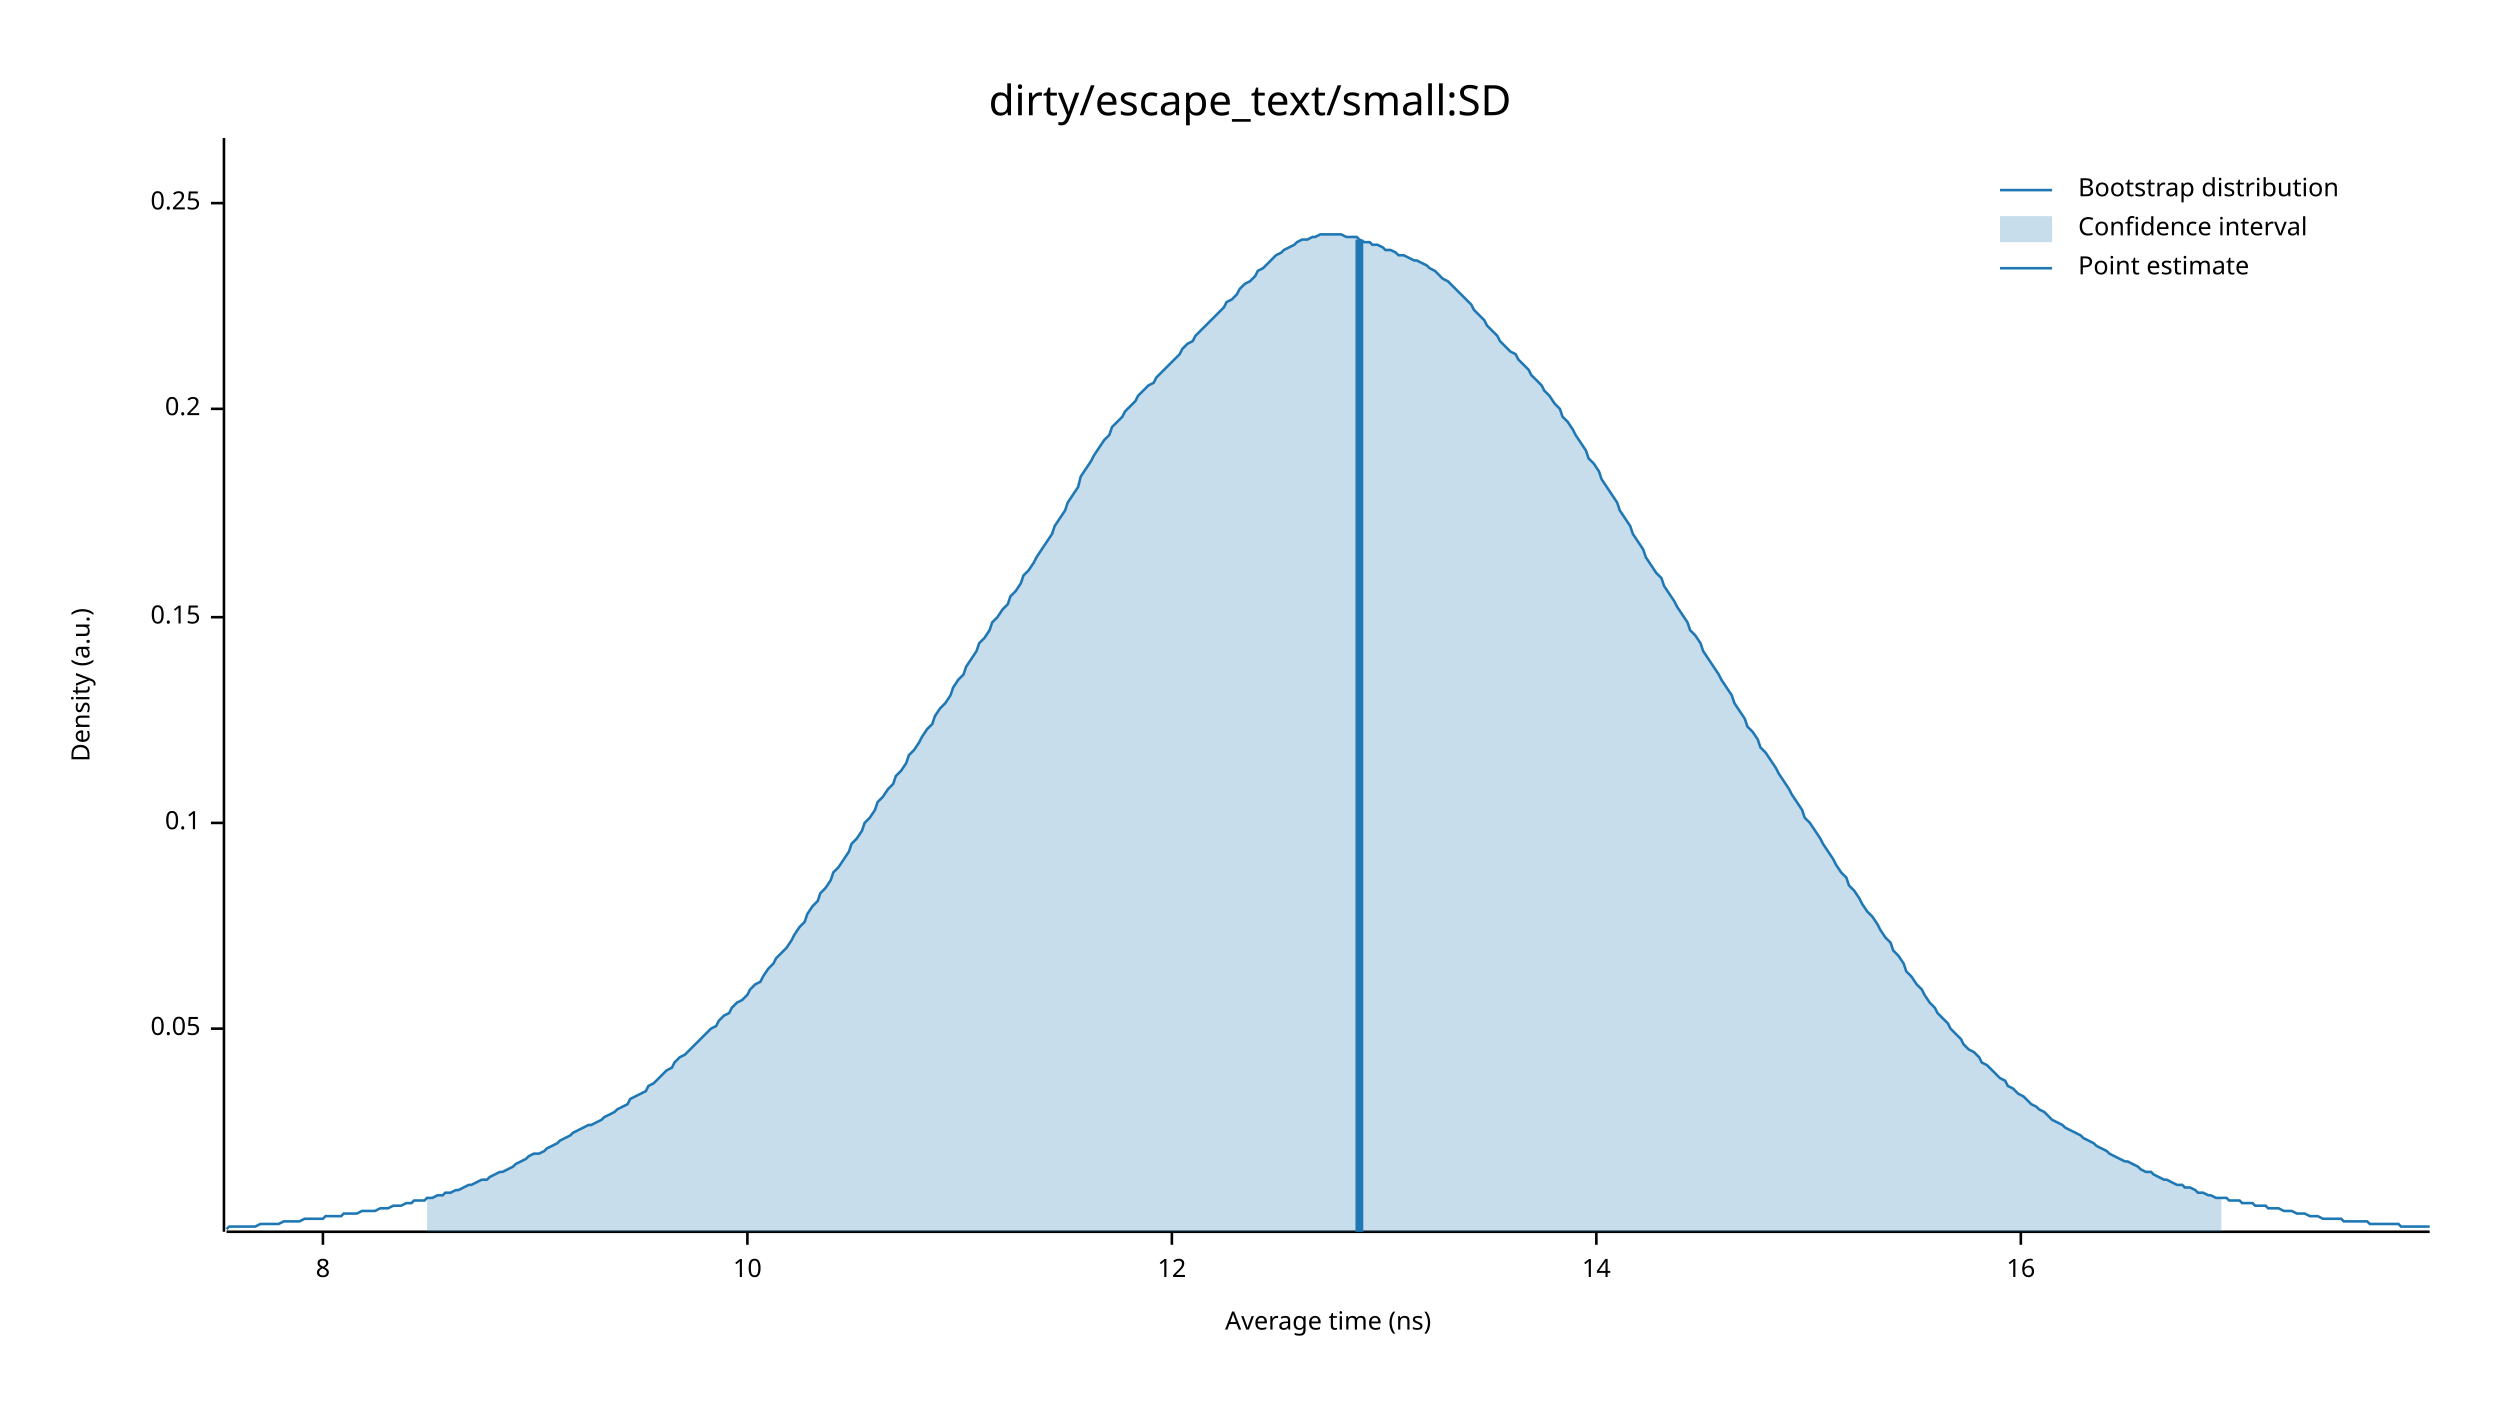
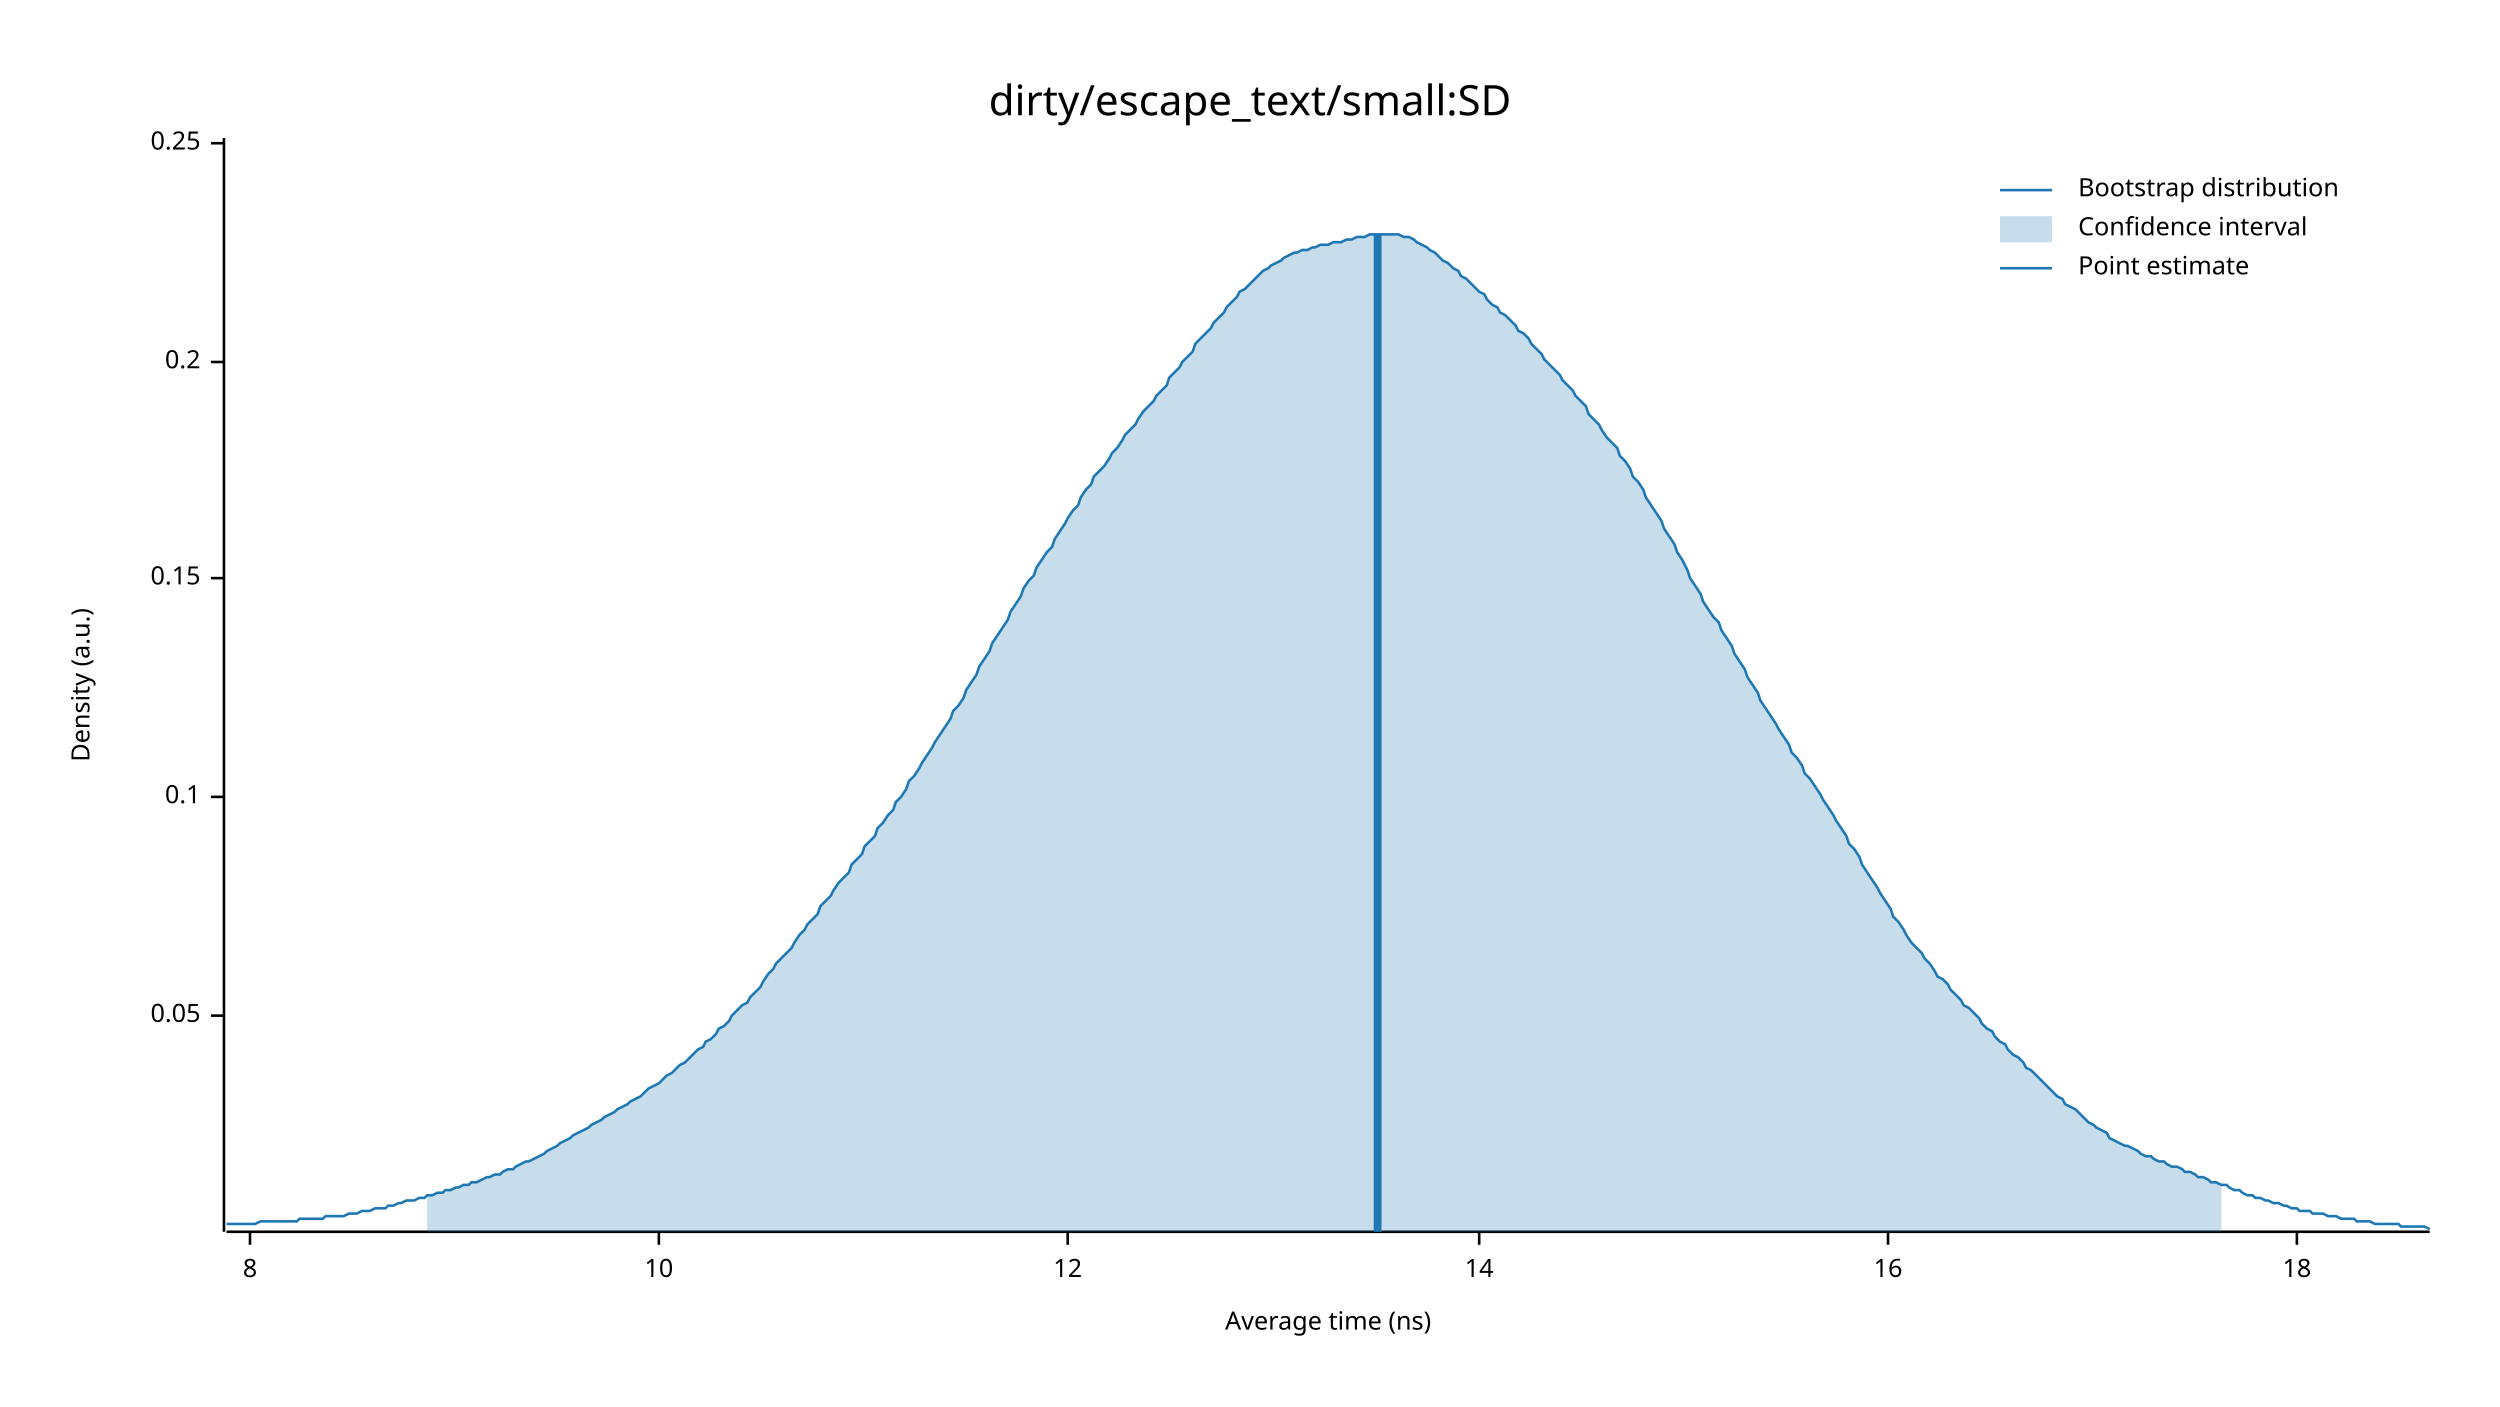
<svg xmlns="http://www.w3.org/2000/svg" width="960" height="540" viewBox="0 0 960 540">
  <text x="480" y="32" dy="0.76em" text-anchor="middle" font-family="sans-serif" font-size="16.129" opacity="1" fill="#000000">
dirty/escape_text/small:SD
</text>
  <text x="27" y="263" dy="0.76em" text-anchor="middle" font-family="sans-serif" font-size="9.677" opacity="1" fill="#000000" transform="rotate(270, 27, 263)">
Density (a.u.)
</text>
  <text x="510" y="513" dy="-0.5ex" text-anchor="middle" font-family="sans-serif" font-size="9.677" opacity="1" fill="#000000">
Average time (ns)
</text>
  <polyline fill="none" opacity="1" stroke="#000000" stroke-width="1" points="86,53 86,473 " />
-   <text x="77" y="395" dy="0.5ex" text-anchor="end" font-family="sans-serif" font-size="9.677" opacity="1" fill="#000000">
+   <text x="77" y="390" dy="0.5ex" text-anchor="end" font-family="sans-serif" font-size="9.677" opacity="1" fill="#000000">
0.05
</text>
-   <polyline fill="none" opacity="1" stroke="#000000" stroke-width="1" points="81,395 86,395 " />
-   <text x="77" y="316" dy="0.5ex" text-anchor="end" font-family="sans-serif" font-size="9.677" opacity="1" fill="#000000">
+   <polyline fill="none" opacity="1" stroke="#000000" stroke-width="1" points="81,390 86,390 " />
+   <text x="77" y="306" dy="0.5ex" text-anchor="end" font-family="sans-serif" font-size="9.677" opacity="1" fill="#000000">
0.1
</text>
-   <polyline fill="none" opacity="1" stroke="#000000" stroke-width="1" points="81,316 86,316 " />
-   <text x="77" y="237" dy="0.5ex" text-anchor="end" font-family="sans-serif" font-size="9.677" opacity="1" fill="#000000">
+   <polyline fill="none" opacity="1" stroke="#000000" stroke-width="1" points="81,306 86,306 " />
+   <text x="77" y="222" dy="0.5ex" text-anchor="end" font-family="sans-serif" font-size="9.677" opacity="1" fill="#000000">
0.15
</text>
-   <polyline fill="none" opacity="1" stroke="#000000" stroke-width="1" points="81,237 86,237 " />
-   <text x="77" y="157" dy="0.5ex" text-anchor="end" font-family="sans-serif" font-size="9.677" opacity="1" fill="#000000">
+   <polyline fill="none" opacity="1" stroke="#000000" stroke-width="1" points="81,222 86,222 " />
+   <text x="77" y="139" dy="0.5ex" text-anchor="end" font-family="sans-serif" font-size="9.677" opacity="1" fill="#000000">
0.2
</text>
-   <polyline fill="none" opacity="1" stroke="#000000" stroke-width="1" points="81,157 86,157 " />
-   <text x="77" y="78" dy="0.5ex" text-anchor="end" font-family="sans-serif" font-size="9.677" opacity="1" fill="#000000">
+   <polyline fill="none" opacity="1" stroke="#000000" stroke-width="1" points="81,139 86,139 " />
+   <text x="77" y="55" dy="0.5ex" text-anchor="end" font-family="sans-serif" font-size="9.677" opacity="1" fill="#000000">
0.25
</text>
-   <polyline fill="none" opacity="1" stroke="#000000" stroke-width="1" points="81,78 86,78 " />
+   <polyline fill="none" opacity="1" stroke="#000000" stroke-width="1" points="81,55 86,55 " />
  <polyline fill="none" opacity="1" stroke="#000000" stroke-width="1" points="87,473 933,473 " />
-   <text x="124" y="483" dy="0.76em" text-anchor="middle" font-family="sans-serif" font-size="9.677" opacity="1" fill="#000000">
+   <text x="96" y="483" dy="0.76em" text-anchor="middle" font-family="sans-serif" font-size="9.677" opacity="1" fill="#000000">
8
</text>
-   <polyline fill="none" opacity="1" stroke="#000000" stroke-width="1" points="124,473 124,478 " />
-   <text x="287" y="483" dy="0.76em" text-anchor="middle" font-family="sans-serif" font-size="9.677" opacity="1" fill="#000000">
+   <polyline fill="none" opacity="1" stroke="#000000" stroke-width="1" points="96,473 96,478 " />
+   <text x="253" y="483" dy="0.76em" text-anchor="middle" font-family="sans-serif" font-size="9.677" opacity="1" fill="#000000">
10
</text>
-   <polyline fill="none" opacity="1" stroke="#000000" stroke-width="1" points="287,473 287,478 " />
-   <text x="450" y="483" dy="0.76em" text-anchor="middle" font-family="sans-serif" font-size="9.677" opacity="1" fill="#000000">
+   <polyline fill="none" opacity="1" stroke="#000000" stroke-width="1" points="253,473 253,478 " />
+   <text x="410" y="483" dy="0.76em" text-anchor="middle" font-family="sans-serif" font-size="9.677" opacity="1" fill="#000000">
12
</text>
-   <polyline fill="none" opacity="1" stroke="#000000" stroke-width="1" points="450,473 450,478 " />
-   <text x="613" y="483" dy="0.76em" text-anchor="middle" font-family="sans-serif" font-size="9.677" opacity="1" fill="#000000">
+   <polyline fill="none" opacity="1" stroke="#000000" stroke-width="1" points="410,473 410,478 " />
+   <text x="568" y="483" dy="0.76em" text-anchor="middle" font-family="sans-serif" font-size="9.677" opacity="1" fill="#000000">
14
</text>
-   <polyline fill="none" opacity="1" stroke="#000000" stroke-width="1" points="613,473 613,478 " />
-   <text x="776" y="483" dy="0.76em" text-anchor="middle" font-family="sans-serif" font-size="9.677" opacity="1" fill="#000000">
+   <polyline fill="none" opacity="1" stroke="#000000" stroke-width="1" points="568,473 568,478 " />
+   <text x="725" y="483" dy="0.76em" text-anchor="middle" font-family="sans-serif" font-size="9.677" opacity="1" fill="#000000">
16
</text>
-   <polyline fill="none" opacity="1" stroke="#000000" stroke-width="1" points="776,473 776,478 " />
-   <polyline fill="none" opacity="1" stroke="#1F78B4" stroke-width="1" points="87,472 88,471 90,471 92,471 93,471 95,471 97,471 98,471 100,470 102,470 103,470 105,470 107,470 109,469 110,469 112,469 114,469 115,469 117,468 119,468 120,468 122,468 124,468 125,467 127,467 129,467 131,467 132,466 134,466 136,466 137,466 139,465 141,465 142,465 144,465 146,464 148,464 149,464 151,463 153,463 154,463 156,462 158,462 159,461 161,461 163,461 164,460 166,460 168,459 170,459 171,458 173,458 175,457 176,457 178,456 180,455 181,455 183,454 185,453 187,453 188,452 190,451 192,450 193,450 195,449 197,448 198,447 200,446 202,445 203,444 205,443 207,443 209,442 210,441 212,440 214,439 215,438 217,437 219,436 220,435 222,434 224,433 226,432 227,432 229,431 231,430 232,429 234,428 236,427 237,426 239,425 241,424 242,422 244,421 246,420 248,419 249,417 251,416 253,414 254,413 256,411 258,410 259,408 261,406 263,405 265,403 266,402 268,400 270,398 271,397 273,395 275,394 276,392 278,390 280,389 281,387 283,385 285,384 287,382 288,380 290,378 292,377 293,375 295,372 297,370 298,368 300,366 302,364 304,361 305,359 307,356 309,354 310,351 312,348 314,346 315,343 317,341 319,338 320,335 322,333 324,330 326,327 327,324 329,322 331,319 332,316 334,314 336,311 337,308 339,306 341,303 343,301 344,298 346,296 348,293 349,290 351,288 353,285 354,283 356,280 358,278 359,275 361,272 363,270 365,267 366,264 368,261 370,259 371,256 373,253 375,250 376,247 378,245 380,242 381,239 383,237 385,234 387,232 388,229 390,227 392,224 393,221 395,219 397,216 398,214 400,211 402,208 404,205 405,202 407,199 409,196 410,193 412,190 414,187 415,183 417,180 419,177 420,175 422,172 424,169 426,167 427,164 429,162 431,160 432,158 434,156 436,154 437,152 439,150 441,148 443,147 444,145 446,143 448,141 449,140 451,138 453,136 454,134 456,132 458,131 459,129 461,127 463,125 465,123 466,122 468,120 470,118 471,116 473,115 475,113 476,111 478,109 480,108 482,106 483,104 485,103 487,101 488,100 490,98 492,97 493,96 495,95 497,94 498,93 500,92 502,92 504,91 505,91 507,90 509,90 510,90 512,90 514,90 515,90 517,91 519,91 521,91 522,92 524,93 526,93 527,94 529,94 531,95 532,96 534,96 536,97 537,98 539,98 541,99 543,100 544,100 546,101 548,102 549,103 551,104 553,106 554,107 556,108 558,110 560,112 561,113 563,115 565,117 566,119 568,121 570,123 571,125 573,127 575,129 576,131 578,133 580,135 582,136 583,138 585,140 587,142 588,144 590,146 592,148 593,150 595,152 597,155 599,157 600,160 602,162 604,165 605,167 607,170 609,173 610,176 612,178 614,181 615,184 617,187 619,190 621,193 622,196 624,199 626,202 627,205 629,208 631,211 632,214 634,217 636,220 638,222 639,225 641,228 643,231 644,233 646,236 648,239 649,242 651,244 653,247 654,250 656,253 658,256 660,259 661,261 663,264 665,267 666,270 668,273 670,276 671,279 673,281 675,284 676,287 678,289 680,292 682,295 683,297 685,300 687,303 688,305 690,308 692,311 693,314 695,316 697,319 699,322 700,324 702,327 704,330 705,332 707,335 709,337 710,340 712,342 714,345 715,347 717,350 719,352 721,355 722,357 724,360 726,362 727,365 729,367 731,370 732,373 734,375 736,378 738,380 739,382 741,385 743,387 744,389 746,391 748,393 749,395 751,397 753,399 754,401 756,403 758,404 760,406 761,408 763,409 765,411 766,412 768,414 770,415 771,417 773,418 775,420 777,421 778,422 780,424 782,425 783,426 785,427 787,429 788,430 790,431 792,432 793,433 795,434 797,435 799,436 800,437 802,438 804,439 805,440 807,441 809,442 810,443 812,444 814,445 816,446 817,446 819,447 821,448 822,449 824,450 826,450 827,451 829,452 831,453 832,453 834,454 836,455 838,455 839,456 841,456 843,457 844,458 846,458 848,459 849,459 851,460 853,460 855,460 856,461 858,461 860,461 861,462 863,462 865,462 866,463 868,463 870,463 871,464 873,464 875,464 877,465 878,465 880,465 882,466 883,466 885,466 887,467 888,467 890,467 892,468 894,468 895,468 897,468 899,468 900,469 902,469 904,469 905,469 907,469 909,469 910,470 912,470 914,470 916,470 917,470 919,470 921,470 922,471 924,471 926,471 927,471 929,471 931,471 933,471 " />
-   <polygon opacity="0.25" fill="#1F78B4" points="164,460 166,460 168,459 170,459 171,458 173,458 175,457 176,457 178,456 180,455 181,455 183,454 185,453 187,453 188,452 190,451 192,450 193,450 195,449 197,448 198,447 200,446 202,445 203,444 205,443 207,443 209,442 210,441 212,440 214,439 215,438 217,437 219,436 220,435 222,434 224,433 226,432 227,432 229,431 231,430 232,429 234,428 236,427 237,426 239,425 241,424 242,422 244,421 246,420 248,419 249,417 251,416 253,414 254,413 256,411 258,410 259,408 261,406 263,405 265,403 266,402 268,400 270,398 271,397 273,395 275,394 276,392 278,390 280,389 281,387 283,385 285,384 287,382 288,380 290,378 292,377 293,375 295,372 297,370 298,368 300,366 302,364 304,361 305,359 307,356 309,354 310,351 312,348 314,346 315,343 317,341 319,338 320,335 322,333 324,330 326,327 327,324 329,322 331,319 332,316 334,314 336,311 337,308 339,306 341,303 343,301 344,298 346,296 348,293 349,290 351,288 353,285 354,283 356,280 358,278 359,275 361,272 363,270 365,267 366,264 368,261 370,259 371,256 373,253 375,250 376,247 378,245 380,242 381,239 383,237 385,234 387,232 388,229 390,227 392,224 393,221 395,219 397,216 398,214 400,211 402,208 404,205 405,202 407,199 409,196 410,193 412,190 414,187 415,183 417,180 419,177 420,175 422,172 424,169 426,167 427,164 429,162 431,160 432,158 434,156 436,154 437,152 439,150 441,148 443,147 444,145 446,143 448,141 449,140 451,138 453,136 454,134 456,132 458,131 459,129 461,127 463,125 465,123 466,122 468,120 470,118 471,116 473,115 475,113 476,111 478,109 480,108 482,106 483,104 485,103 487,101 488,100 490,98 492,97 493,96 495,95 497,94 498,93 500,92 502,92 504,91 505,91 507,90 509,90 510,90 512,90 514,90 515,90 517,91 519,91 521,91 522,92 524,93 526,93 527,94 529,94 531,95 532,96 534,96 536,97 537,98 539,98 541,99 543,100 544,100 546,101 548,102 549,103 551,104 553,106 554,107 556,108 558,110 560,112 561,113 563,115 565,117 566,119 568,121 570,123 571,125 573,127 575,129 576,131 578,133 580,135 582,136 583,138 585,140 587,142 588,144 590,146 592,148 593,150 595,152 597,155 599,157 600,160 602,162 604,165 605,167 607,170 609,173 610,176 612,178 614,181 615,184 617,187 619,190 621,193 622,196 624,199 626,202 627,205 629,208 631,211 632,214 634,217 636,220 638,222 639,225 641,228 643,231 644,233 646,236 648,239 649,242 651,244 653,247 654,250 656,253 658,256 660,259 661,261 663,264 665,267 666,270 668,273 670,276 671,279 673,281 675,284 676,287 678,289 680,292 682,295 683,297 685,300 687,303 688,305 690,308 692,311 693,314 695,316 697,319 699,322 700,324 702,327 704,330 705,332 707,335 709,337 710,340 712,342 714,345 715,347 717,350 719,352 721,355 722,357 724,360 726,362 727,365 729,367 731,370 732,373 734,375 736,378 738,380 739,382 741,385 743,387 744,389 746,391 748,393 749,395 751,397 753,399 754,401 756,403 758,404 760,406 761,408 763,409 765,411 766,412 768,414 770,415 771,417 773,418 775,420 777,421 778,422 780,424 782,425 783,426 785,427 787,429 788,430 790,431 792,432 793,433 795,434 797,435 799,436 800,437 802,438 804,439 805,440 807,441 809,442 810,443 812,444 814,445 816,446 817,446 819,447 821,448 822,449 824,450 826,450 827,451 829,452 831,453 832,453 834,454 836,455 838,455 839,456 841,456 843,457 844,458 846,458 848,459 849,459 851,460 853,460 853,473 164,473 " />
-   <polyline fill="none" opacity="1" stroke="#1F78B4" stroke-width="3" points="522,473 522,92 " />
+   <polyline fill="none" opacity="1" stroke="#000000" stroke-width="1" points="725,473 725,478 " />
+   <text x="882" y="483" dy="0.76em" text-anchor="middle" font-family="sans-serif" font-size="9.677" opacity="1" fill="#000000">
+ 18
+ </text>
+   <polyline fill="none" opacity="1" stroke="#000000" stroke-width="1" points="882,473 882,478 " />
+   <polyline fill="none" opacity="1" stroke="#1F78B4" stroke-width="1" points="87,470 88,470 90,470 92,470 93,470 95,470 97,470 98,470 100,469 102,469 103,469 105,469 107,469 109,469 110,469 112,469 114,469 115,468 117,468 119,468 120,468 122,468 124,468 125,467 127,467 129,467 131,467 132,467 134,466 136,466 137,466 139,465 141,465 142,465 144,464 146,464 148,464 149,463 151,463 153,462 154,462 156,461 158,461 159,461 161,460 163,460 164,459 166,459 168,458 170,458 171,457 173,457 175,456 176,456 178,455 180,455 181,454 183,454 185,453 187,452 188,452 190,451 192,451 193,450 195,449 197,449 198,448 200,447 202,446 203,446 205,445 207,444 209,443 210,442 212,441 214,440 215,439 217,438 219,437 220,436 222,435 224,434 226,433 227,432 229,431 231,430 232,429 234,428 236,427 237,426 239,425 241,424 242,423 244,422 246,421 248,419 249,418 251,417 253,416 254,415 256,413 258,412 259,411 261,409 263,408 265,406 266,405 268,403 270,402 271,400 273,399 275,397 276,395 278,394 280,392 281,390 283,388 285,386 287,385 288,383 290,381 292,379 293,377 295,374 297,372 298,370 300,368 302,366 304,364 305,362 307,359 309,357 310,355 312,353 314,351 315,348 317,346 319,344 320,342 322,339 324,337 326,335 327,332 329,330 331,328 332,325 334,323 336,321 337,318 339,316 341,313 343,311 344,308 346,306 348,303 349,300 351,298 353,295 354,293 356,290 358,287 359,285 361,282 363,279 365,276 366,273 368,271 370,268 371,265 373,262 375,259 376,256 378,253 380,250 381,247 383,244 385,241 387,238 388,235 390,232 392,229 393,226 395,223 397,221 398,218 400,215 402,212 404,210 405,207 407,204 409,201 410,199 412,196 414,194 415,191 417,188 419,186 420,183 422,181 424,179 426,176 427,174 429,172 431,169 432,167 434,165 436,163 437,161 439,158 441,156 443,154 444,152 446,150 448,148 449,145 451,143 453,141 454,139 456,137 458,135 459,132 461,130 463,128 465,126 466,124 468,122 470,120 471,118 473,116 475,114 476,112 478,111 480,109 482,107 483,106 485,104 487,103 488,102 490,101 492,100 493,99 495,98 497,97 498,97 500,96 502,96 504,95 505,95 507,94 509,94 510,94 512,93 514,93 515,93 517,92 519,92 521,91 522,91 524,91 526,90 527,90 529,90 531,90 532,90 534,90 536,90 537,90 539,91 541,91 543,92 544,93 546,94 548,95 549,96 551,97 553,99 554,100 556,101 558,103 560,104 561,106 563,107 565,109 566,110 568,112 570,113 571,115 573,117 575,118 576,120 578,121 580,123 582,125 583,127 585,128 587,130 588,132 590,134 592,136 593,138 595,140 597,142 599,144 600,146 602,148 604,150 605,152 607,154 609,156 610,159 612,161 614,163 615,165 617,168 619,170 621,172 622,175 624,177 626,180 627,183 629,185 631,188 632,191 634,194 636,197 638,200 639,203 641,206 643,209 644,212 646,215 648,219 649,222 651,225 653,228 654,231 656,234 658,237 660,239 661,242 663,245 665,248 666,251 668,254 670,257 671,260 673,263 675,266 676,269 678,272 680,275 682,278 683,280 685,283 687,286 688,289 690,291 692,294 693,297 695,299 697,302 699,305 700,307 702,310 704,313 705,315 707,318 709,321 710,324 712,326 714,329 715,332 717,335 719,338 721,341 722,343 724,346 726,349 727,352 729,354 731,357 732,359 734,362 736,364 738,366 739,368 741,370 743,373 744,375 746,376 748,378 749,380 751,382 753,384 754,386 756,387 758,389 760,391 761,393 763,395 765,396 766,398 768,400 770,401 771,403 773,405 775,406 777,408 778,410 780,411 782,413 783,414 785,416 787,418 788,419 790,421 792,422 793,424 795,425 797,426 799,428 800,429 802,431 804,432 805,433 807,434 809,435 810,437 812,438 814,439 816,440 817,440 819,441 821,442 822,443 824,444 826,444 827,445 829,446 831,446 832,447 834,448 836,448 838,449 839,450 841,450 843,451 844,452 846,452 848,453 849,454 851,454 853,455 855,455 856,456 858,457 860,457 861,458 863,459 865,459 866,460 868,460 870,461 871,461 873,462 875,462 877,463 878,463 880,464 882,464 883,465 885,465 887,465 888,466 890,466 892,466 894,467 895,467 897,467 899,468 900,468 902,468 904,468 905,469 907,469 909,469 910,469 912,470 914,470 916,470 917,470 919,470 921,470 922,471 924,471 926,471 927,471 929,471 931,471 933,472 " />
+   <polygon opacity="0.25" fill="#1F78B4" points="164,459 166,459 168,458 170,458 171,457 173,457 175,456 176,456 178,455 180,455 181,454 183,454 185,453 187,452 188,452 190,451 192,451 193,450 195,449 197,449 198,448 200,447 202,446 203,446 205,445 207,444 209,443 210,442 212,441 214,440 215,439 217,438 219,437 220,436 222,435 224,434 226,433 227,432 229,431 231,430 232,429 234,428 236,427 237,426 239,425 241,424 242,423 244,422 246,421 248,419 249,418 251,417 253,416 254,415 256,413 258,412 259,411 261,409 263,408 265,406 266,405 268,403 270,402 271,400 273,399 275,397 276,395 278,394 280,392 281,390 283,388 285,386 287,385 288,383 290,381 292,379 293,377 295,374 297,372 298,370 300,368 302,366 304,364 305,362 307,359 309,357 310,355 312,353 314,351 315,348 317,346 319,344 320,342 322,339 324,337 326,335 327,332 329,330 331,328 332,325 334,323 336,321 337,318 339,316 341,313 343,311 344,308 346,306 348,303 349,300 351,298 353,295 354,293 356,290 358,287 359,285 361,282 363,279 365,276 366,273 368,271 370,268 371,265 373,262 375,259 376,256 378,253 380,250 381,247 383,244 385,241 387,238 388,235 390,232 392,229 393,226 395,223 397,221 398,218 400,215 402,212 404,210 405,207 407,204 409,201 410,199 412,196 414,194 415,191 417,188 419,186 420,183 422,181 424,179 426,176 427,174 429,172 431,169 432,167 434,165 436,163 437,161 439,158 441,156 443,154 444,152 446,150 448,148 449,145 451,143 453,141 454,139 456,137 458,135 459,132 461,130 463,128 465,126 466,124 468,122 470,120 471,118 473,116 475,114 476,112 478,111 480,109 482,107 483,106 485,104 487,103 488,102 490,101 492,100 493,99 495,98 497,97 498,97 500,96 502,96 504,95 505,95 507,94 509,94 510,94 512,93 514,93 515,93 517,92 519,92 521,91 522,91 524,91 526,90 527,90 529,90 531,90 532,90 534,90 536,90 537,90 539,91 541,91 543,92 544,93 546,94 548,95 549,96 551,97 553,99 554,100 556,101 558,103 560,104 561,106 563,107 565,109 566,110 568,112 570,113 571,115 573,117 575,118 576,120 578,121 580,123 582,125 583,127 585,128 587,130 588,132 590,134 592,136 593,138 595,140 597,142 599,144 600,146 602,148 604,150 605,152 607,154 609,156 610,159 612,161 614,163 615,165 617,168 619,170 621,172 622,175 624,177 626,180 627,183 629,185 631,188 632,191 634,194 636,197 638,200 639,203 641,206 643,209 644,212 646,215 648,219 649,222 651,225 653,228 654,231 656,234 658,237 660,239 661,242 663,245 665,248 666,251 668,254 670,257 671,260 673,263 675,266 676,269 678,272 680,275 682,278 683,280 685,283 687,286 688,289 690,291 692,294 693,297 695,299 697,302 699,305 700,307 702,310 704,313 705,315 707,318 709,321 710,324 712,326 714,329 715,332 717,335 719,338 721,341 722,343 724,346 726,349 727,352 729,354 731,357 732,359 734,362 736,364 738,366 739,368 741,370 743,373 744,375 746,376 748,378 749,380 751,382 753,384 754,386 756,387 758,389 760,391 761,393 763,395 765,396 766,398 768,400 770,401 771,403 773,405 775,406 777,408 778,410 780,411 782,413 783,414 785,416 787,418 788,419 790,421 792,422 793,424 795,425 797,426 799,428 800,429 802,431 804,432 805,433 807,434 809,435 810,437 812,438 814,439 816,440 817,440 819,441 821,442 822,443 824,444 826,444 827,445 829,446 831,446 832,447 834,448 836,448 838,449 839,450 841,450 843,451 844,452 846,452 848,453 849,454 851,454 853,455 853,473 164,473 " />
+   <polyline fill="none" opacity="1" stroke="#1F78B4" stroke-width="3" points="529,473 529,90 " />
  <text x="798" y="68" dy="0.76em" text-anchor="start" font-family="sans-serif" font-size="9.677" opacity="1" fill="#000000">
Bootstrap distribution
</text>
  <text x="798" y="83" dy="0.76em" text-anchor="start" font-family="sans-serif" font-size="9.677" opacity="1" fill="#000000">
Confidence interval
</text>
  <text x="798" y="98" dy="0.76em" text-anchor="start" font-family="sans-serif" font-size="9.677" opacity="1" fill="#000000">
Point estimate
</text>
  <polyline fill="none" opacity="1" stroke="#1F78B4" stroke-width="1" points="768,73 788,73 " />
  <rect x="768" y="83" width="20" height="10" opacity="0.25" fill="#1F78B4" stroke="none" />
  <polyline fill="none" opacity="1" stroke="#1F78B4" stroke-width="1" points="768,103 788,103 " />
</svg>
